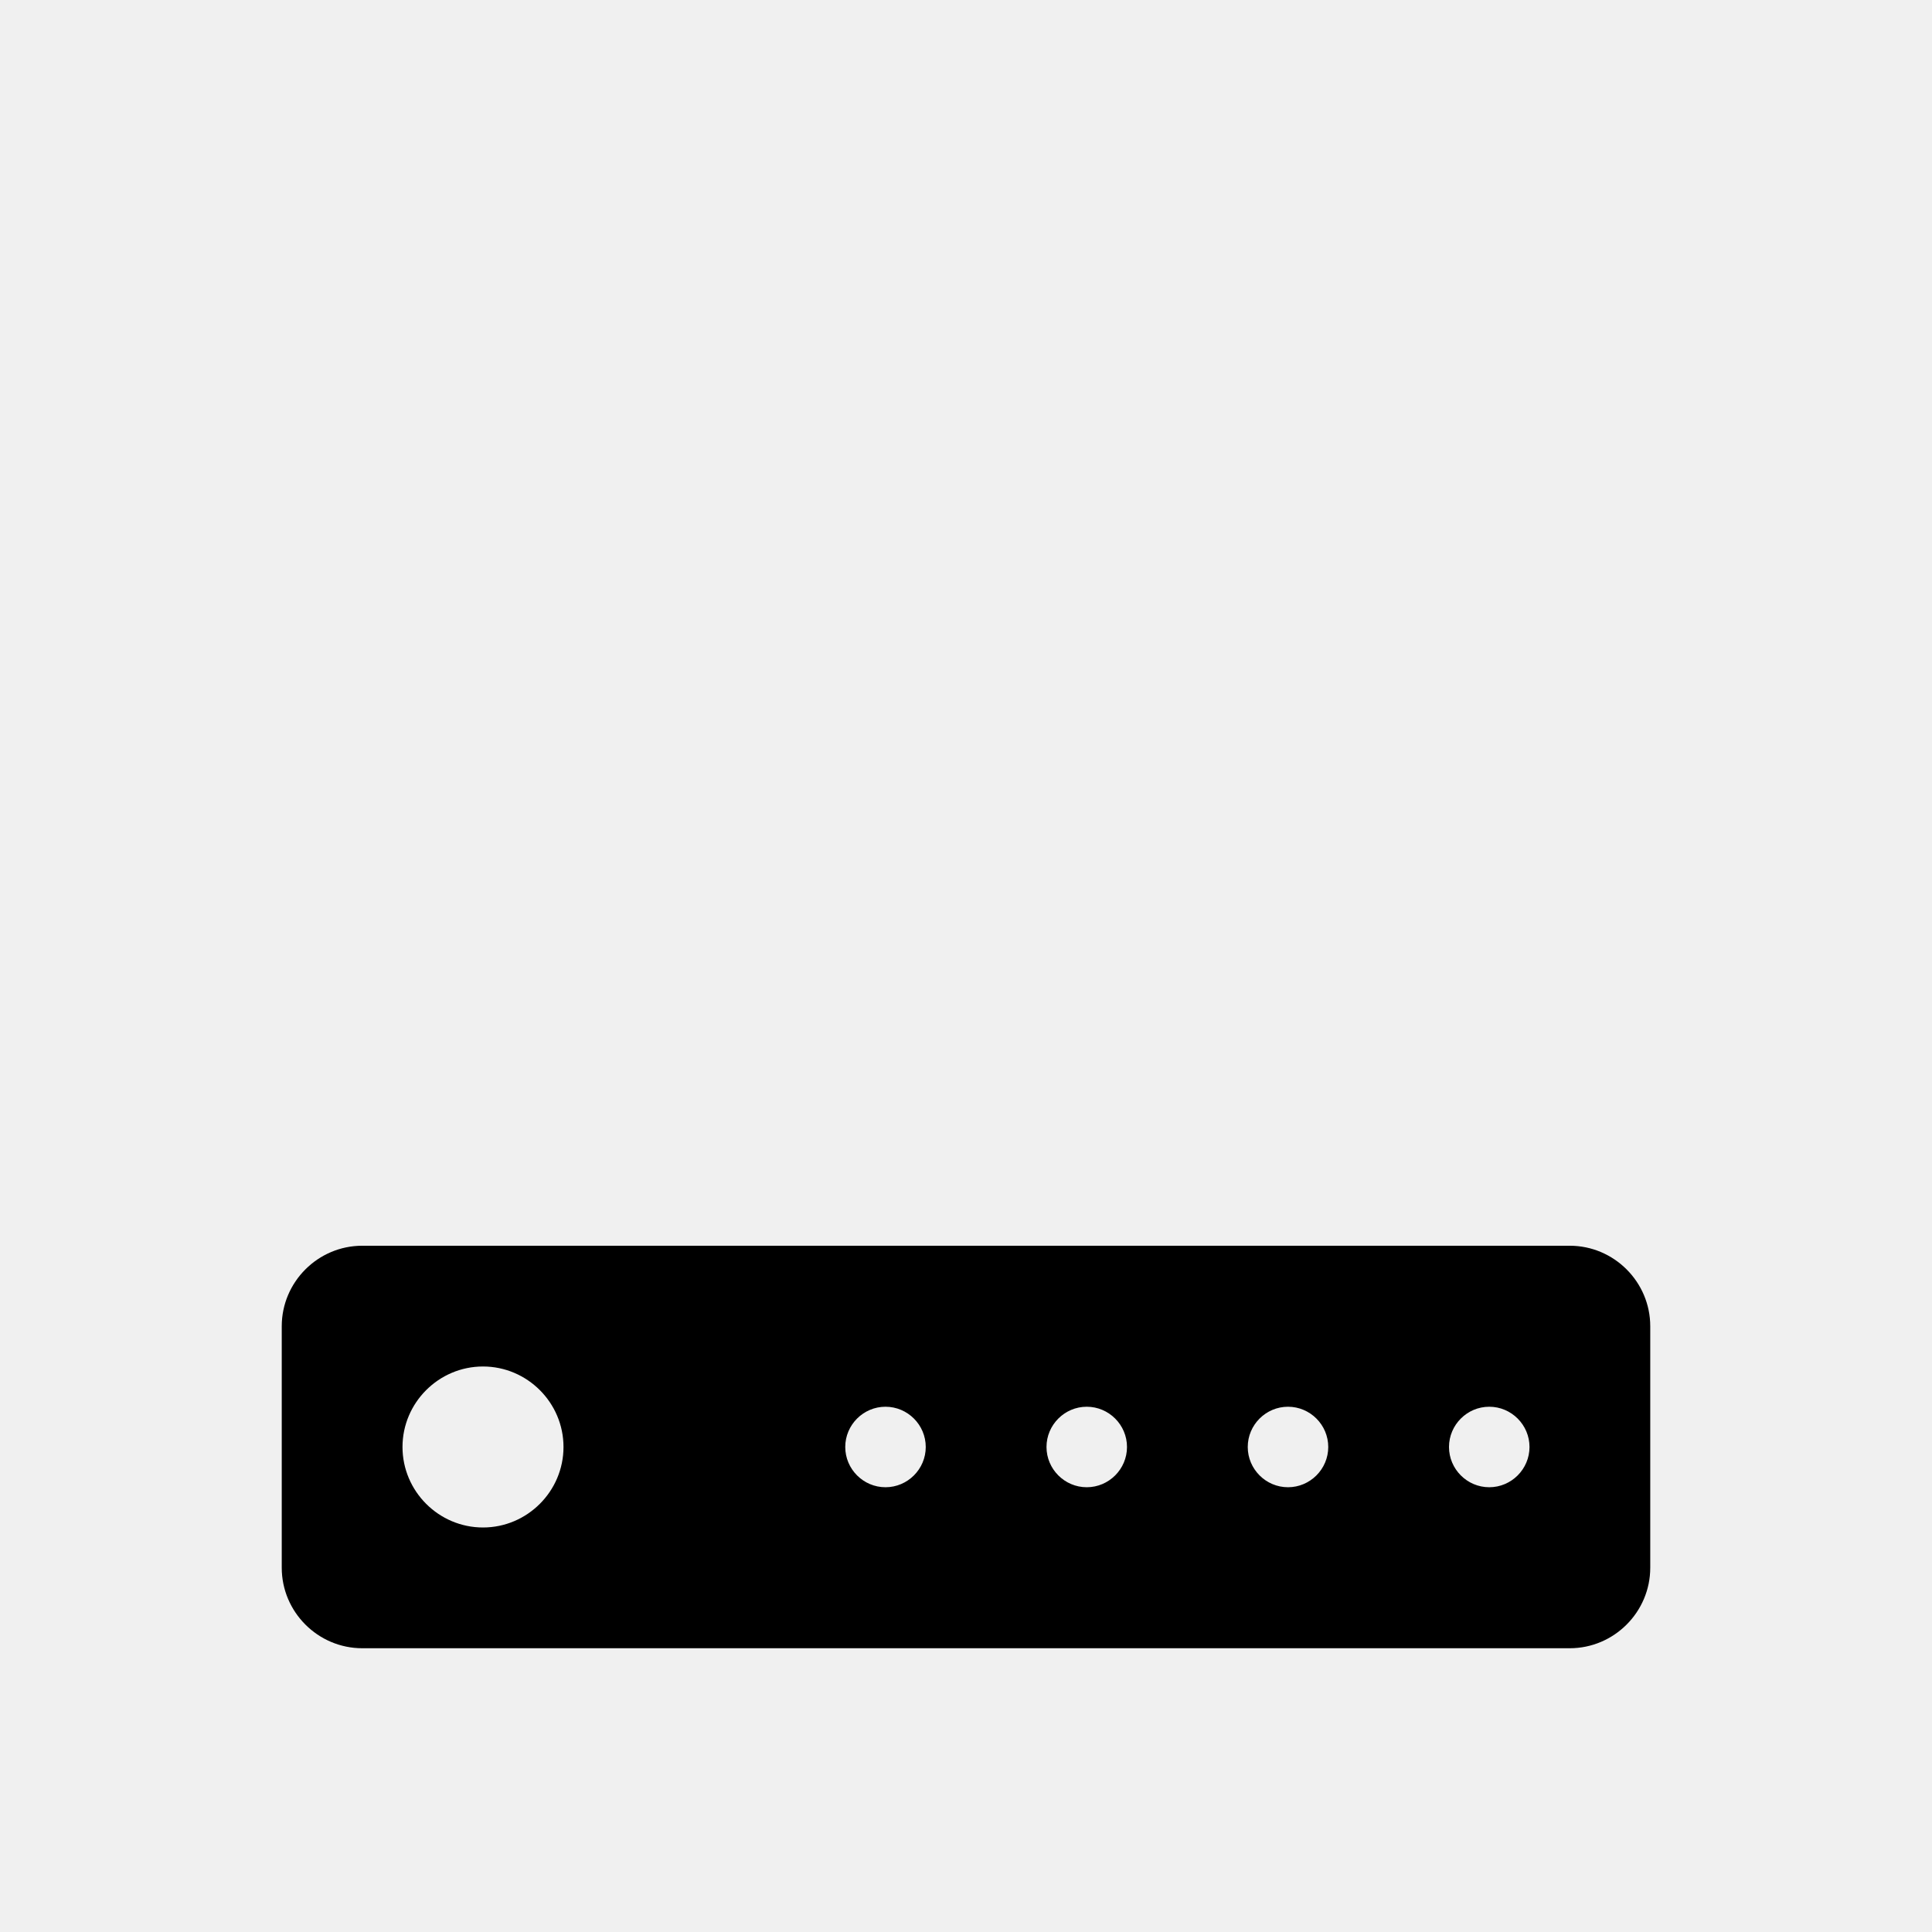
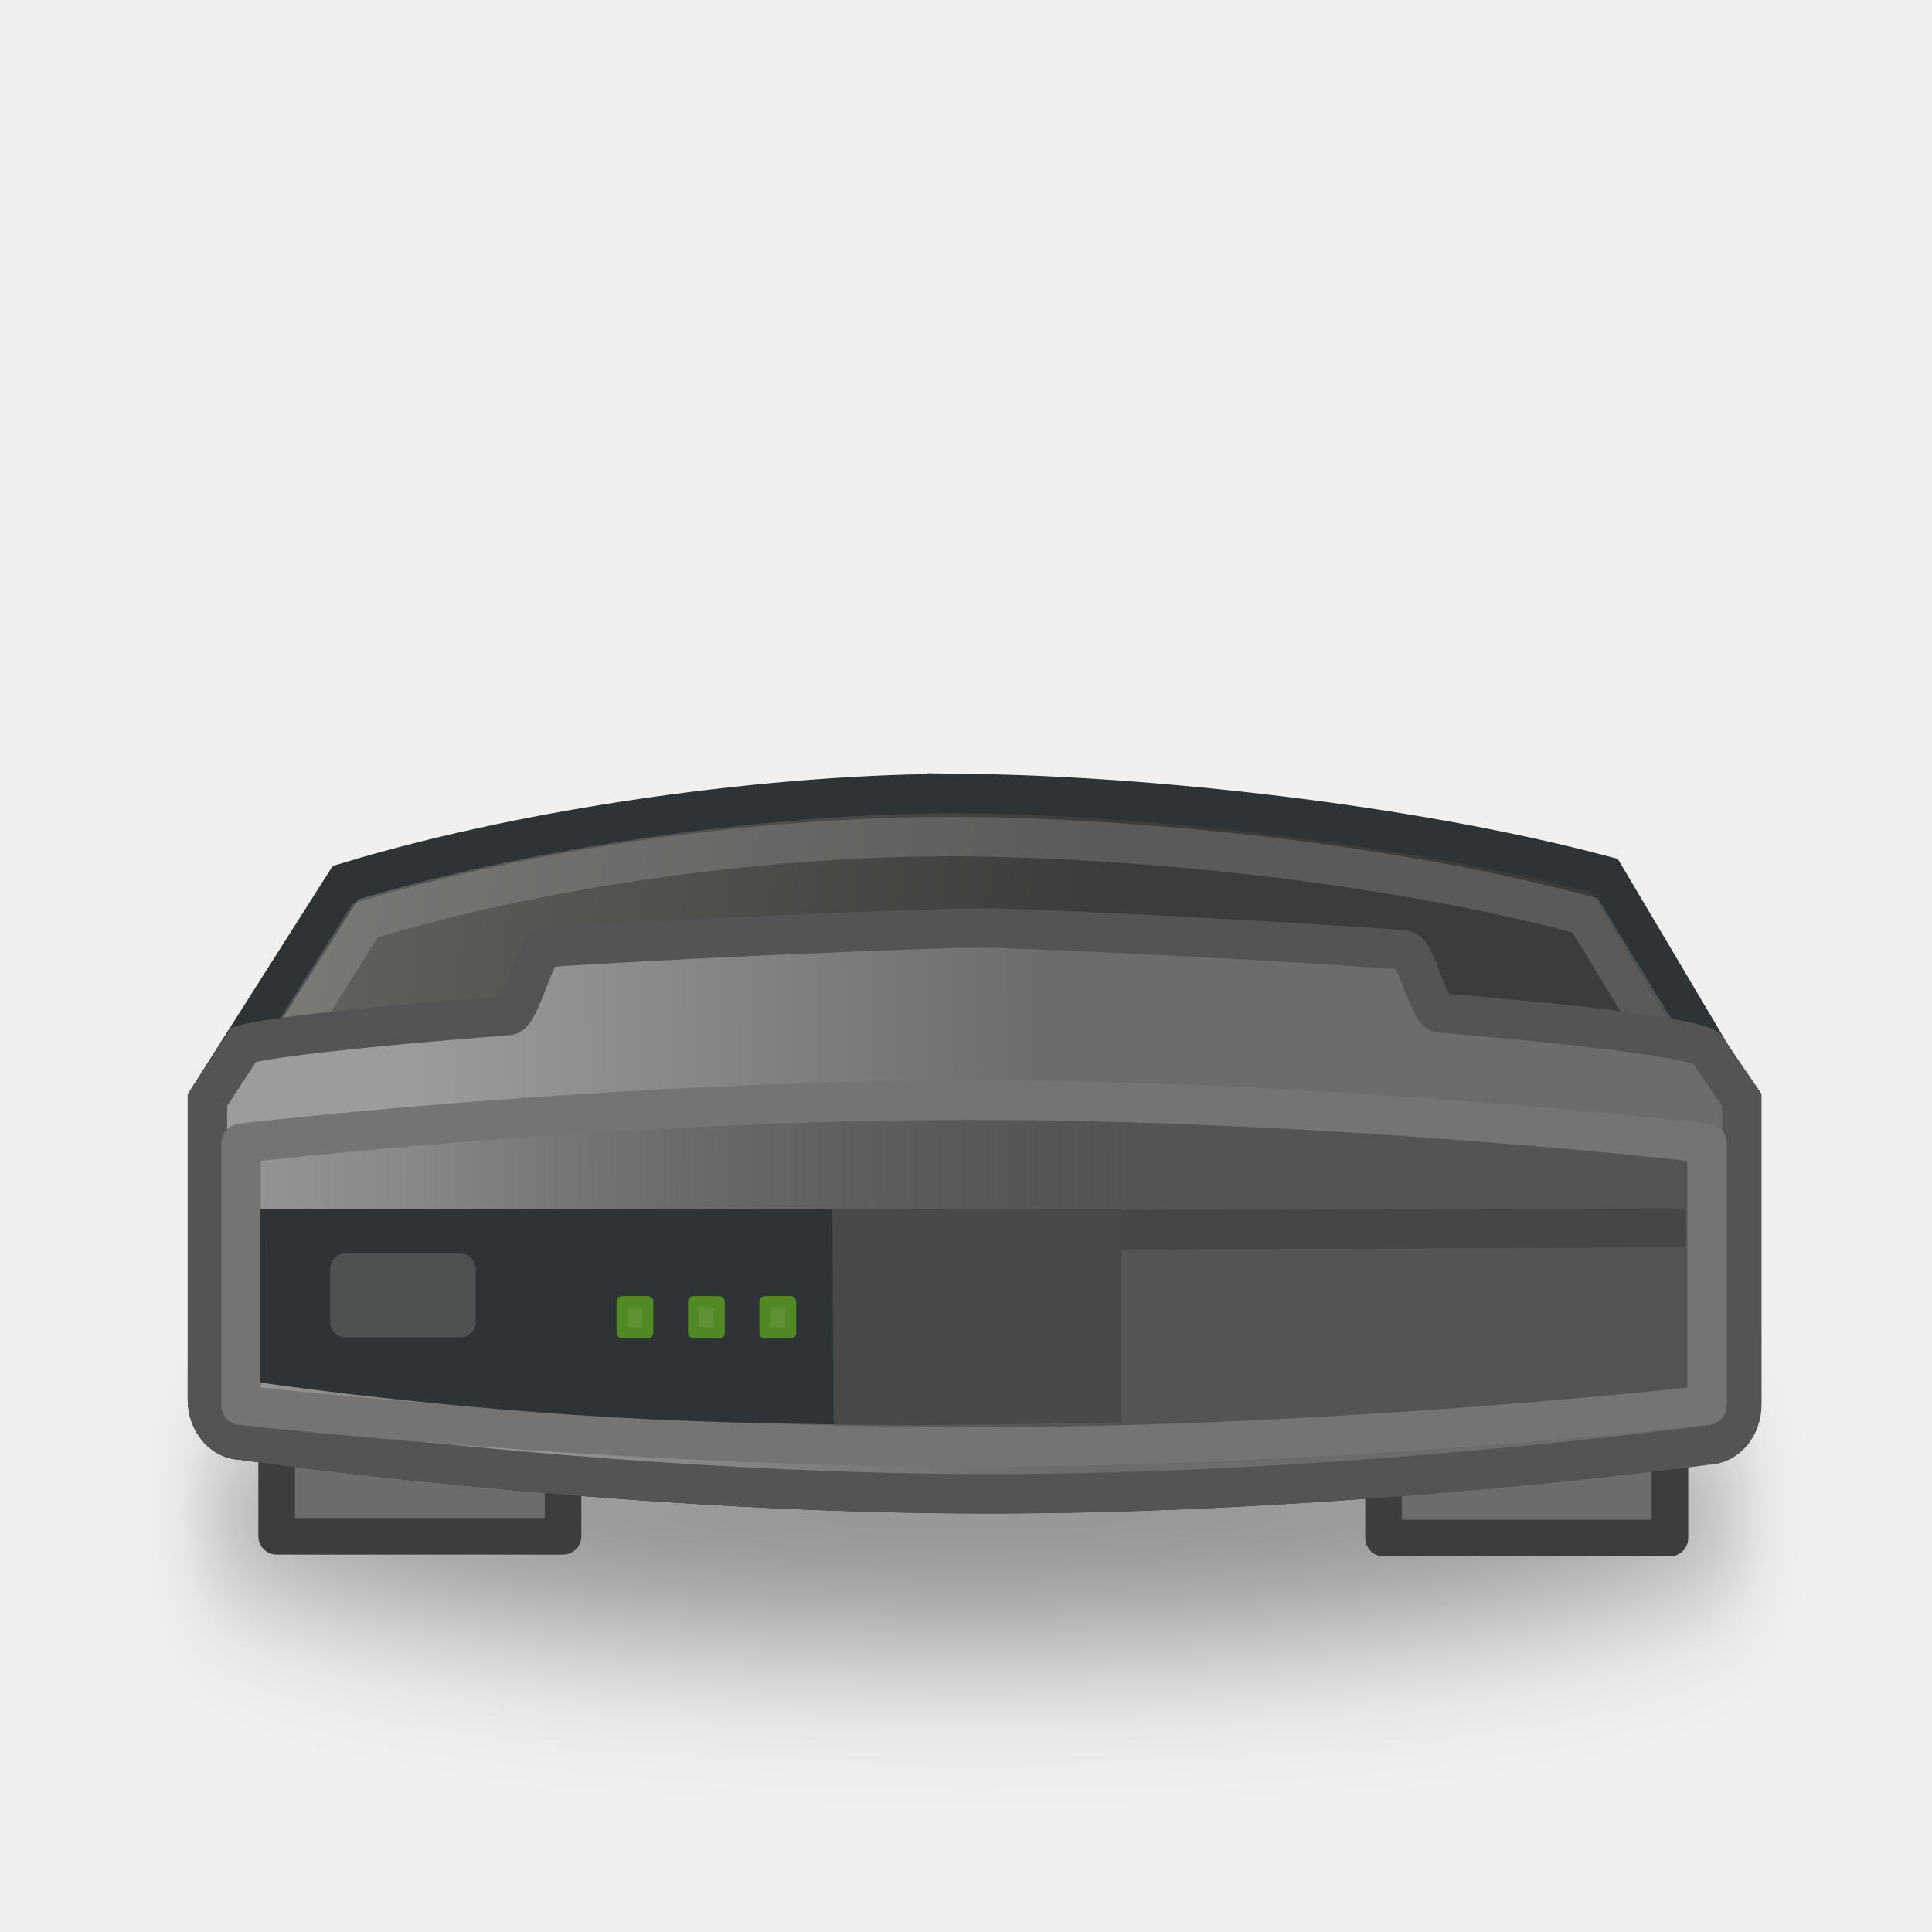
- <svg xmlns="http://www.w3.org/2000/svg" viewBox="0 0 96 96" id="Icons_Router" overflow="hidden">
-   <g>
-     <path d="M74 73.9C72.9 73.9 72 73 72 71.9 72 70.8 72.9 69.9 74 69.9 75.1 69.9 76 70.8 76 71.9 76 73 75.1 73.9 74 73.9ZM64 73.9C62.9 73.9 62 73 62 71.9 62 70.8 62.9 69.9 64 69.9 65.1 69.9 66 70.8 66 71.9 66 73 65.1 73.9 64 73.9ZM54 73.9C52.9 73.9 52 73 52 71.9 52 70.8 52.9 69.9 54 69.9 55.1 69.9 56 70.8 56 71.9 56 73 55.1 73.9 54 73.9ZM44 73.9C42.9 73.9 42 73 42 71.9 42 70.8 42.9 69.9 44 69.9 45.1 69.9 46 70.8 46 71.9 46 73 45.1 73.9 44 73.9ZM24 75.9C21.8 75.9 20 74.1 20 71.9 20 69.7 21.8 67.9 24 67.9 26.2 67.9 28 69.7 28 71.9 28 74.1 26.2 75.9 24 75.9ZM78 61.9 L46 61.9 18 61.9C15.8 61.9 14 63.7 14 65.9L14 77.9C14 80.1 15.8 81.9 18 81.9L78 81.9C80.2 81.9 82 80.1 82 77.9L82 65.9C82 63.7 80.2 61.9 78 61.9Z" />
+ <svg xmlns="http://www.w3.org/2000/svg" xmlns:xlink="http://www.w3.org/1999/xlink" version="1.0" width="128" height="128" id="svg2">
+   <defs id="defs3">
+     <linearGradient id="linearGradient4469">
+       <stop id="stop4471" style="stop-color:#7a7d77;stop-opacity:1" offset="0" />
+       <stop id="stop4473" style="stop-color:#3c3d3a;stop-opacity:1" offset="1" />
+     </linearGradient>
+     <linearGradient id="linearGradient4460">
+       <stop id="stop4462" style="stop-color:#545454;stop-opacity:1" offset="0" />
+       <stop id="stop4464" style="stop-color:#545454;stop-opacity:0" offset="1" />
+     </linearGradient>
+     <linearGradient id="linearGradient4454">
+       <stop id="stop4456" style="stop-color:#9c9c9c;stop-opacity:1" offset="0" />
+       <stop id="stop4458" style="stop-color:#6c6c6c;stop-opacity:1" offset="1" />
+     </linearGradient>
+     <linearGradient id="linearGradient4902">
+       <stop id="stop3552" style="stop-color:#eeeeec;stop-opacity:1" offset="0" />
+       <stop id="stop4906" style="stop-color:#eeeeec;stop-opacity:0" offset="1" />
+     </linearGradient>
+     <filter x="-0.042" y="-0.671" width="1.084" height="2.342" color-interpolation-filters="sRGB" id="filter4504">
+       <feGaussianBlur stdDeviation="0.775" id="feGaussianBlur4506" />
+     </filter>
+     <linearGradient x1="3" y1="17.724" x2="4" y2="17.724" id="linearGradient3879" xlink:href="#linearGradient4902" gradientUnits="userSpaceOnUse" gradientTransform="matrix(0.6574831,0,0,0.851912,8.387363,-3.158236)" />
+     <linearGradient x1="3" y1="17.724" x2="4" y2="17.724" id="linearGradient3903" xlink:href="#linearGradient4902" gradientUnits="userSpaceOnUse" gradientTransform="matrix(0.6574831,0,0,0.851912,8.387363,-3.158236)" />
+     <linearGradient x1="28.651" y1="35.368" x2="0.389" y2="35.289" id="linearGradient3915" xlink:href="#linearGradient4460" gradientUnits="userSpaceOnUse" gradientTransform="matrix(2.36561,0,0,2.882175,7.767709,-15.04642)" />
+     <linearGradient x1="8.159" y1="33.293" x2="26.293" y2="33.055" id="linearGradient3937" xlink:href="#linearGradient4454" gradientUnits="userSpaceOnUse" gradientTransform="matrix(2.36561,0,0,2.882175,7.767709,-15.04642)" />
+     <linearGradient x1="-10.598" y1="21.876" x2="26.735" y2="28.762" id="linearGradient3952" xlink:href="#linearGradient4469" gradientUnits="userSpaceOnUse" gradientTransform="matrix(2.36561,0,0,2.882175,7.767709,-9.29132)" />
+   </defs>
+   <g id="layer1">
+     <path d="" transform="translate(-277.8571,-33.07897)" id="path5473" style="fill:#d3d3d3;fill-opacity:1;fill-rule:evenodd;stroke:#bababa;stroke-width:1;stroke-linecap:butt;stroke-linejoin:miter;stroke-miterlimit:4;stroke-opacity:1;stroke-dasharray:none;stroke-dashoffset:0;marker:none;visibility:visible;display:inline;overflow:visible" />
+     <path d="" transform="translate(-329.9543,-39.83636)" id="path5589" style="fill:#d3d3d3;fill-opacity:1;fill-rule:evenodd;stroke:#bababa;stroke-width:1;stroke-linecap:butt;stroke-linejoin:miter;stroke-miterlimit:4;stroke-opacity:1;stroke-dasharray:none;stroke-dashoffset:0;marker:none;visibility:visible;display:inline;overflow:visible" />
+     <path d="" transform="translate(-340.6352,-91.68361)" id="path4122" style="fill:#d3d3d3;fill-opacity:1;fill-rule:evenodd;stroke:#bababa;stroke-width:1;stroke-linecap:butt;stroke-linejoin:miter;stroke-miterlimit:4;stroke-opacity:1;stroke-dasharray:none;stroke-dashoffset:0;marker:none;visibility:visible;display:inline;overflow:visible" />
+     <path d="" transform="translate(-395.1704,-103.7045)" id="path3626" style="fill:#d3d3d3;fill-opacity:1;fill-rule:evenodd;stroke:#bababa;stroke-width:1;stroke-linecap:butt;stroke-linejoin:miter;stroke-miterlimit:4;stroke-opacity:1;stroke-dasharray:none;stroke-dashoffset:0;marker:none;visibility:visible;display:inline;overflow:visible" />
+     <path d="" transform="translate(-284.3184,25.92094)" id="path4009" style="fill:#d3d3d3;fill-opacity:1;fill-rule:evenodd;stroke:#bababa;stroke-width:1;stroke-linecap:butt;stroke-linejoin:miter;stroke-miterlimit:4;stroke-opacity:1;stroke-dasharray:none;stroke-dashoffset:0;marker:none;visibility:visible;display:inline;overflow:visible" />
+     <path d="" transform="translate(-284.6832,3.602368)" id="path5764" style="fill:#d3d3d3;fill-opacity:1;fill-rule:evenodd;stroke:#bababa;stroke-width:1;stroke-linecap:butt;stroke-linejoin:miter;stroke-miterlimit:4;stroke-opacity:1;stroke-dasharray:none;stroke-dashoffset:0;marker:none;visibility:visible;display:inline;overflow:visible" />
+     <path d="" transform="translate(-336.7803,-3.155023)" id="path5774" style="fill:#d3d3d3;fill-opacity:1;fill-rule:evenodd;stroke:#bababa;stroke-width:1;stroke-linecap:butt;stroke-linejoin:miter;stroke-miterlimit:4;stroke-opacity:1;stroke-dasharray:none;stroke-dashoffset:0;marker:none;visibility:visible;display:inline;overflow:visible" />
+     <path d="" transform="translate(-347.4612,-55.00227)" id="path5776" style="fill:#d3d3d3;fill-opacity:1;fill-rule:evenodd;stroke:#bababa;stroke-width:1;stroke-linecap:butt;stroke-linejoin:miter;stroke-miterlimit:4;stroke-opacity:1;stroke-dasharray:none;stroke-dashoffset:0;marker:none;visibility:visible;display:inline;overflow:visible" />
+     <path d="" transform="translate(-401.9964,-67.02321)" id="path5778" style="fill:#d3d3d3;fill-opacity:1;fill-rule:evenodd;stroke:#bababa;stroke-width:1;stroke-linecap:butt;stroke-linejoin:miter;stroke-miterlimit:4;stroke-opacity:1;stroke-dasharray:none;stroke-dashoffset:0;marker:none;visibility:visible;display:inline;overflow:visible" />
+     <path d="" transform="translate(-291.1444,62.60227)" id="path5780" style="fill:#d3d3d3;fill-opacity:1;fill-rule:evenodd;stroke:#bababa;stroke-width:1;stroke-linecap:butt;stroke-linejoin:miter;stroke-miterlimit:4;stroke-opacity:1;stroke-dasharray:none;stroke-dashoffset:0;marker:none;visibility:visible;display:inline;overflow:visible" />
+     <g id="g3963">
+       <path d="m 46.457,40.284 c 0.003,0.765 -9.955,1.385 -22.239,1.385 -12.284,0 -22.242,-0.62 -22.239,-1.385 -0.003,-0.765 9.955,-1.385 22.239,-1.385 12.284,0 22.242,0.62 22.239,1.385 z" transform="matrix(2.341319,0,0,6.242996,7.815771,-151.2497)" id="path4470" style="opacity:0.389;fill:#000000;fill-opacity:1;fill-rule:evenodd;stroke:none;filter:url(#filter4504)" />
+       <rect width="18.975" height="7.525" x="91.662" y="94.373" id="rect4468" style="fill:#6c6c6c;fill-opacity:1;fill-rule:evenodd;stroke:#3d3d3d;stroke-width:2.425px;stroke-linecap:butt;stroke-linejoin:round;stroke-opacity:1" />
+       <rect width="18.975" height="7.525" x="18.328" y="94.259" id="rect3522" style="fill:#6c6c6c;fill-opacity:1;fill-rule:evenodd;stroke:#3d3d3d;stroke-width:2.425px;stroke-linecap:butt;stroke-linejoin:round;stroke-opacity:1" />
+       <g transform="matrix(2.405639,0,0,2.845366,7.407447,3.277431)" id="g3508" />
+       <path d="m 64.589,52.584 c 11.431,0.165 28.685,1.96 41.742,5.441 l 8.807,14.85 0,20.183 c 0,1.487 -1.03,2.684 -2.311,2.684 0,0 -24.076,3.307 -48.27,3.226 -24.194,-0.081 -48.504,-3.548 -48.504,-3.548 -1.28,0 -2.311,-1.197 -2.311,-2.684 l 0,-19.86 9.142,-14.394 c 13.303,-4.034 30.181,-6.062 41.706,-5.897 z" id="rect2919" style="fill:url(#linearGradient3952);fill-opacity:1;fill-rule:nonzero;stroke:#2e3436;stroke-width:2.611;stroke-linecap:round;stroke-linejoin:miter;stroke-miterlimit:4;stroke-opacity:1;stroke-dasharray:none;stroke-dashoffset:0;marker:none;visibility:visible;display:inline;overflow:visible" />
+       <path d="m 64.589,55.436 c 11.431,0.165 27.468,1.732 40.431,5.213 l 8.151,13.367 -97.277,0.114 8.299,-13.139 c 13.303,-4.034 28.87,-5.72 40.395,-5.555 z" id="path4444" style="opacity:0.168;fill:none;stroke:#eeeeec;stroke-width:2.611;stroke-linecap:round;stroke-linejoin:miter;stroke-miterlimit:4;stroke-opacity:1;stroke-dasharray:none;stroke-dashoffset:0;marker:none;visibility:visible;display:inline;overflow:visible" />
+       <path d="m 64.722,61.482 c 3.674,0.004 20.245,0.842 28.352,1.462 0.707,0.054 1.608,4.102 2.325,4.162 9.85,0.816 16.568,1.692 17.648,2.326 l 2.354,3.444 0,20.181 c 0,1.487 -1.033,2.684 -2.317,2.684 0,0 -24.139,3.306 -48.395,3.226 -24.256,-0.081 -48.63,-3.548 -48.63,-3.548 -1.283,0 -2.316,-1.197 -2.316,-2.684 l 0,-19.858 2.408,-3.672 c 1.485,-0.421 7.178,-1.124 17.538,-1.928 0.783,-0.061 1.745,-4.452 2.509,-4.506 7.07,-0.501 25.217,-1.292 28.524,-1.288 z" id="path3463" style="fill:url(#linearGradient3937);fill-opacity:1;fill-rule:nonzero;stroke:#545454;stroke-width:2.614;stroke-linecap:round;stroke-linejoin:miter;stroke-miterlimit:4;stroke-opacity:1;stroke-dasharray:none;stroke-dashoffset:0;marker:none;visibility:visible;display:inline;overflow:visible" />
+       <path d="m 15.973,75.742 c 0,0 24.209,-2.851 48.49,-2.851 24.281,0 48.635,2.851 48.635,2.851 l 0,17.358 c 0,0 -24.26,2.77 -48.542,2.77 -24.281,0 -48.584,-2.77 -48.584,-2.77 l 0,-17.358 z" id="rect3513" style="fill:url(#linearGradient3915);fill-opacity:1;fill-rule:evenodd;stroke:#747474;stroke-width:2.611;stroke-linecap:round;stroke-linejoin:round;stroke-miterlimit:4;stroke-opacity:1;stroke-dashoffset:0;marker:none;visibility:visible;display:inline;overflow:visible;enable-background:accumulate" />
+       <path d="M 17.229,81.671 111.703,81.349" id="path4636" style="opacity:0.164;fill:none;stroke:#000000;stroke-width:2.609;stroke-linecap:butt;stroke-linejoin:miter;stroke-miterlimit:4;stroke-opacity:1;stroke-dasharray:none" />
+       <path d="m 17.23,80.096 57.035,0 0,14.121 c 0,0 -16.475,0.493 -30.734,-0.163 C 29.273,93.398 17.23,91.594 17.23,91.594 l 0,-11.498 z" id="rect4439" style="fill:#2e3436;fill-opacity:1;fill-rule:evenodd;stroke:none" />
+       <path d="m 55.142,80.096 19.123,0 0,14.121 c 0,0 -5.523,0.264 -11.076,0.179 -5.553,-0.086 -7.954,0.049 -7.954,0.049 l -0.094,-14.349 z" id="path4442" style="opacity:0.631;fill:#555753;fill-opacity:1;fill-rule:evenodd;stroke:none" />
+       <rect width="7.614" height="3.512" x="22.886" y="84.074" id="rect4508" style="opacity:0.143;fill:#ffffff;fill-opacity:1;fill-rule:evenodd;stroke:#ffffff;stroke-width:2.041px;stroke-linecap:butt;stroke-linejoin:round;stroke-opacity:1" />
+       <rect width="1.696" height="2.067" x="41.221" y="86.237" id="rect4510" style="opacity:0.537;fill:#8ae234;fill-opacity:1;fill-rule:evenodd;stroke:#73d216;stroke-width:0.739px;stroke-linecap:butt;stroke-linejoin:round;stroke-opacity:1" />
+       <rect width="1.696" height="2.067" x="45.952" y="86.237" id="rect4584" style="opacity:0.537;fill:#8ae234;fill-opacity:1;fill-rule:evenodd;stroke:#73d216;stroke-width:0.739px;stroke-linecap:butt;stroke-linejoin:round;stroke-opacity:1" />
+       <rect width="1.696" height="2.067" x="50.683" y="86.237" id="rect4586" style="opacity:0.537;fill:#8ae234;fill-opacity:1;fill-rule:evenodd;stroke:#73d216;stroke-width:0.739px;stroke-linecap:butt;stroke-linejoin:round;stroke-opacity:1" />
+     </g>
  </g>
</svg>
